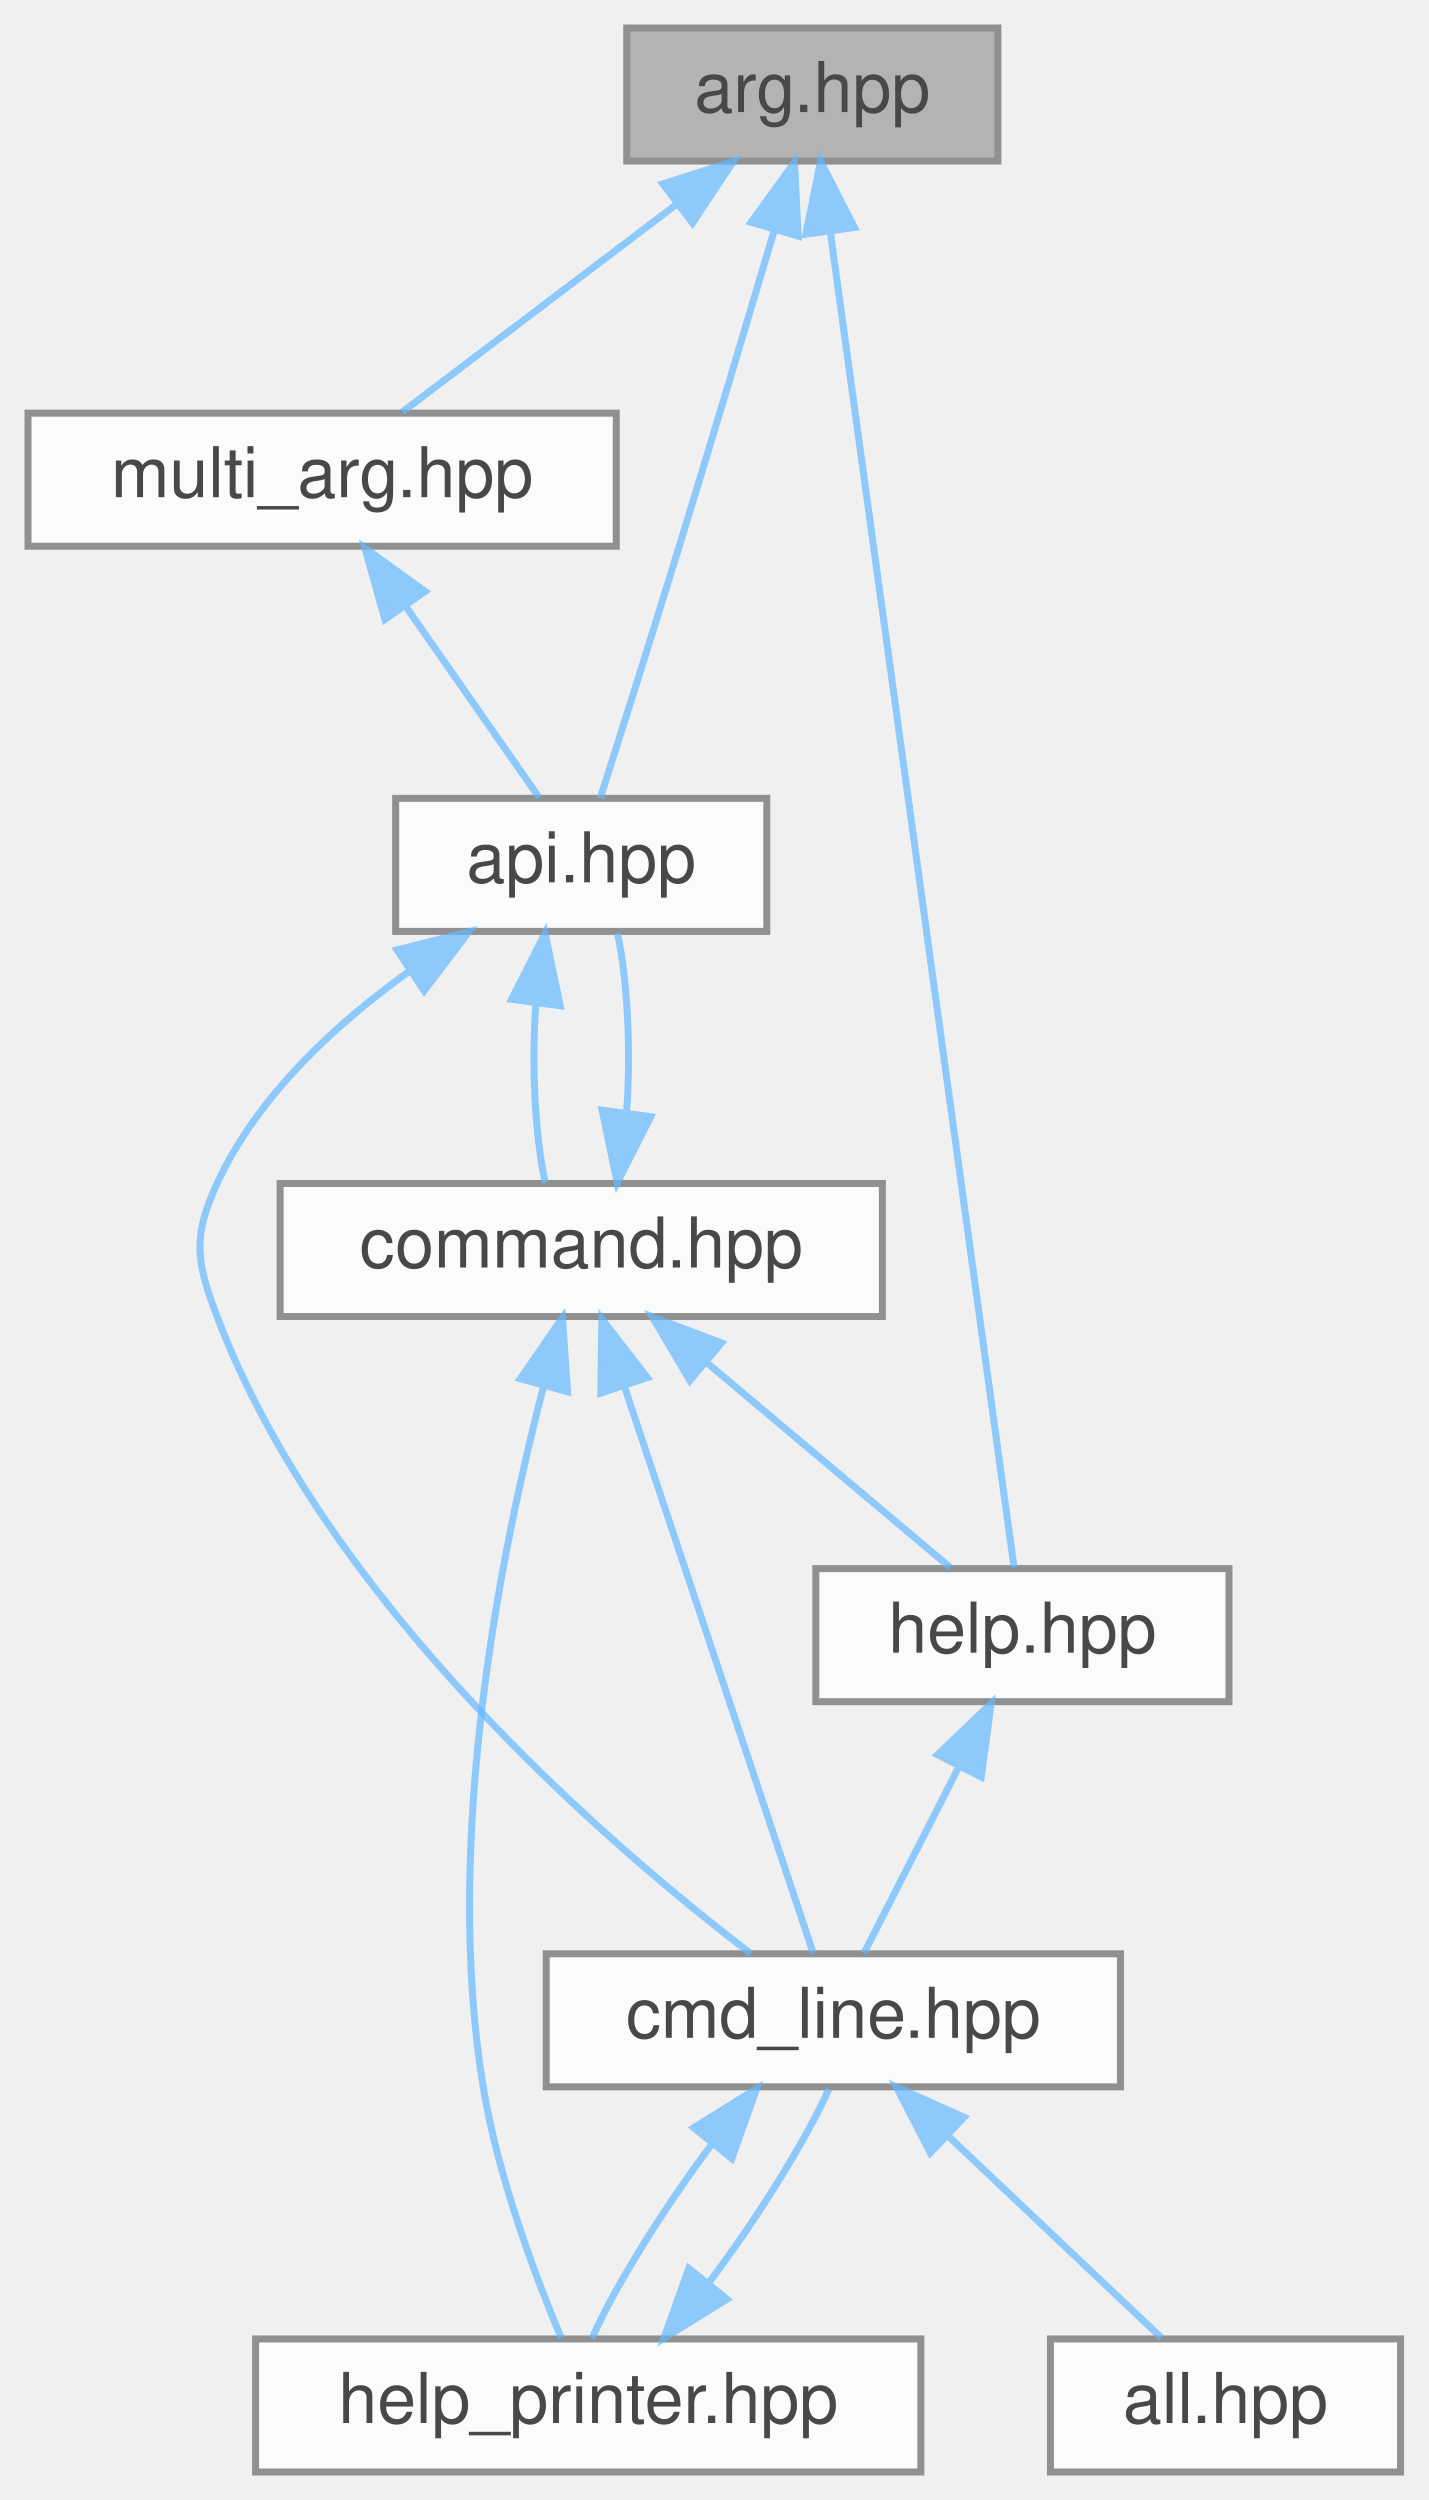
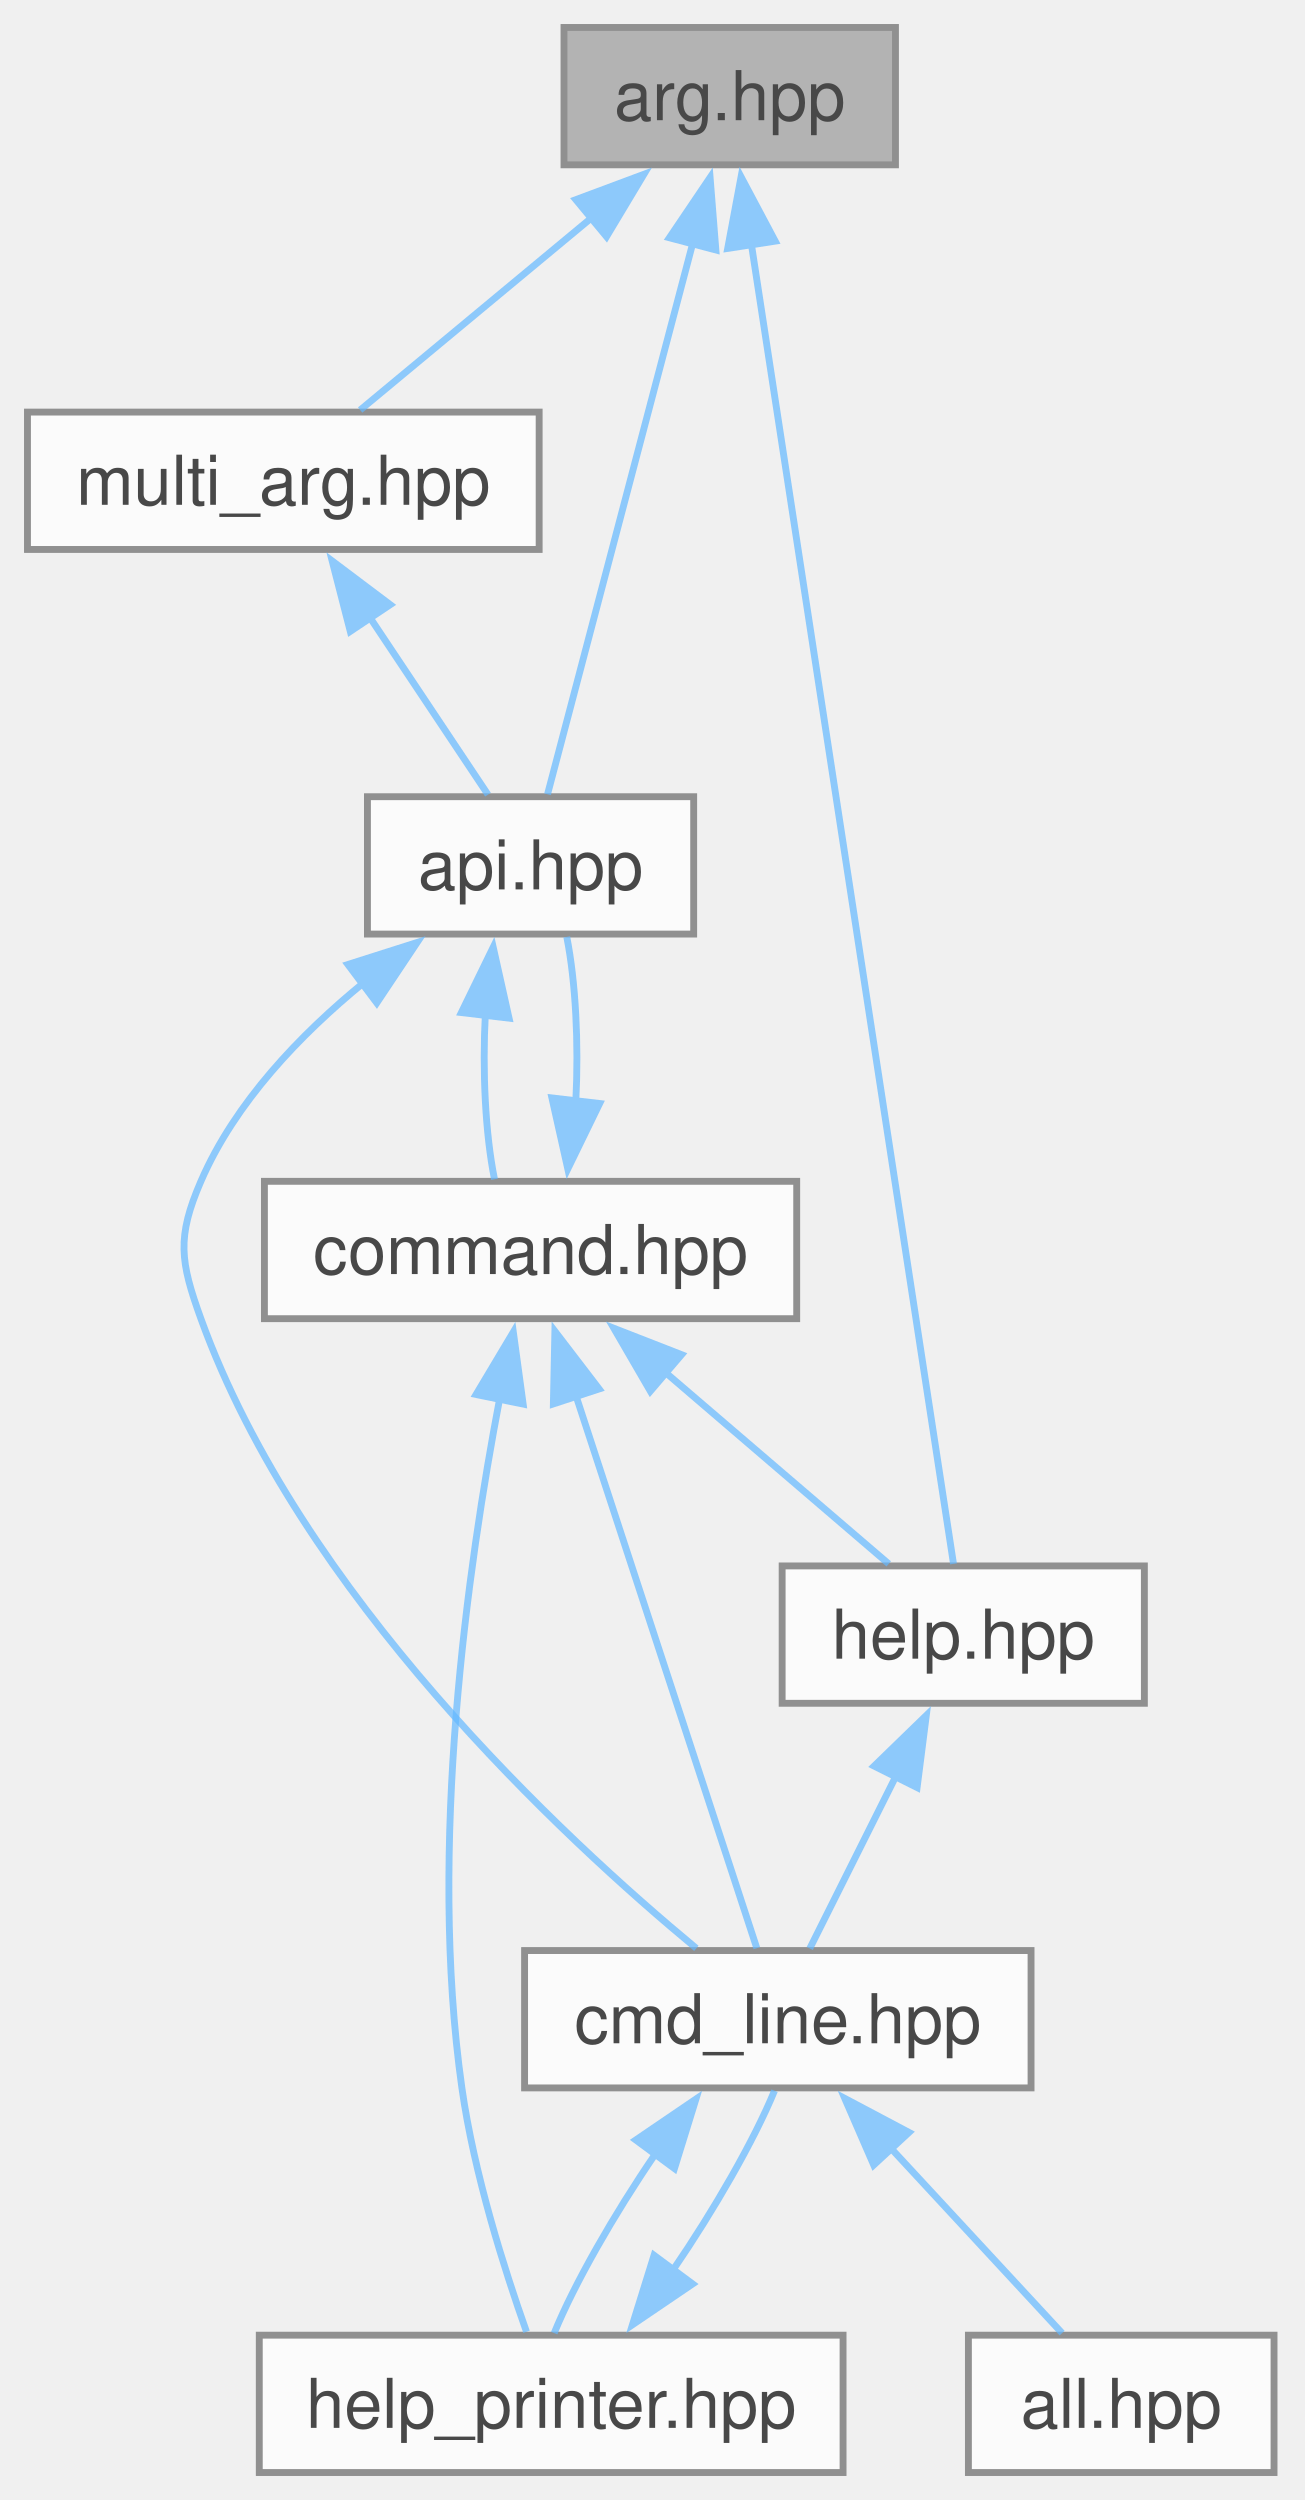
- <svg xmlns="http://www.w3.org/2000/svg" xmlns:xlink="http://www.w3.org/1999/xlink" width="204pt" height="357pt" viewBox="0.00 0.00 204.00 357.00">
+ <svg xmlns="http://www.w3.org/2000/svg" xmlns:xlink="http://www.w3.org/1999/xlink" width="190pt" height="364pt" viewBox="0.00 0.00 190.00 364.00">
  <svg id="main" version="1.1" xml:space="preserve">
    <style type="text/css">
.node, .edge {opacity: 0.7;}
.node.selected, .edge.selected {opacity: 1;}
.edge:hover path { stroke: red; }
.edge:hover polygon { stroke: red; fill: red; }
</style>
    <svg id="graph" class="graph">
-       <g id="graph0" class="graph" transform="scale(1 1) rotate(0) translate(4 353)">
+       <g id="graph0" class="graph" transform="scale(1 1) rotate(0) translate(4 360)">
        <g id="Node000001" class="node">
          <g id="a_Node000001">
            <a xlink:title=" ">
-               <polygon fill="#999999" stroke="#666666" points="138.5,-349 85.5,-349 85.5,-330 138.5,-330 138.5,-349" />
-               <text text-anchor="middle" x="112" y="-337" font-family="Helvetica,sans-Serif" font-size="10.00">arg.hpp</text>
+               <polygon fill="#999999" stroke="#666666" points="126.38,-356 78.12,-356 78.12,-336 126.38,-336 126.38,-356" />
+               <text xml:space="preserve" text-anchor="middle" x="102.25" y="-342.5" font-family="Helvetica,sans-Serif" font-size="10.00">arg.hpp</text>
            </a>
          </g>
        </g>
        <g id="Node000002" class="node">
          <g id="a_Node000002">
            <a xlink:href="api_8hpp.html" target="_top" xlink:title=" ">
-               <polygon fill="white" stroke="#666666" points="105.5,-239 52.5,-239 52.5,-220 105.5,-220 105.5,-239" />
-               <text text-anchor="middle" x="79" y="-227" font-family="Helvetica,sans-Serif" font-size="10.00">api.hpp</text>
+               <polygon fill="white" stroke="#666666" points="97,-244 49.5,-244 49.5,-224 97,-224 97,-244" />
+               <text xml:space="preserve" text-anchor="middle" x="73.25" y="-230.5" font-family="Helvetica,sans-Serif" font-size="10.00">api.hpp</text>
            </a>
          </g>
        </g>
        <g id="edge1_Node000001_Node000002" class="edge">
          <g id="a_edge1_Node000001_Node000002">
            <a xlink:title=" ">
-               <path fill="none" stroke="#63b8ff" d="M106.55,-320.05C102.79,-307.37 97.65,-290.15 93,-275 89.15,-262.46 84.57,-247.97 81.72,-239.02" />
-               <polygon fill="#63b8ff" stroke="#63b8ff" points="103.26,-321.26 109.46,-329.86 109.98,-319.28 103.26,-321.26" />
+               <path fill="none" stroke="#63b8ff" d="M96.88,-324.64C90.58,-300.72 80.38,-262.03 75.72,-244.35" />
+               <polygon fill="#63b8ff" stroke="#63b8ff" points="93.46,-325.38 99.39,-334.16 100.23,-323.6 93.46,-325.38" />
            </a>
          </g>
        </g>
        <g id="Node000007" class="node">
          <g id="a_Node000007">
            <a xlink:href="help_8hpp.html" target="_top" xlink:title=" ">
-               <polygon fill="white" stroke="#666666" points="171.5,-129 112.5,-129 112.5,-110 171.5,-110 171.5,-129" />
-               <text text-anchor="middle" x="142" y="-117" font-family="Helvetica,sans-Serif" font-size="10.00">help.hpp</text>
+               <polygon fill="white" stroke="#666666" points="162.62,-132 109.88,-132 109.88,-112 162.62,-112 162.62,-132" />
+               <text xml:space="preserve" text-anchor="middle" x="136.25" y="-118.5" font-family="Helvetica,sans-Serif" font-size="10.00">help.hpp</text>
            </a>
          </g>
        </g>
        <g id="edge12_Node000001_Node000007" class="edge">
          <g id="a_edge12_Node000001_Node000007">
            <a xlink:title=" ">
-               <path fill="none" stroke="#63b8ff" d="M114.57,-319.85C120.76,-274.82 136.35,-161.53 140.8,-129.22" />
-               <polygon fill="#63b8ff" stroke="#63b8ff" points="111.07,-319.57 113.18,-329.95 118.01,-320.52 111.07,-319.57" />
+               <path fill="none" stroke="#63b8ff" d="M105.4,-324.45C112.54,-277.79 129.76,-165.36 134.83,-132.3" />
+               <polygon fill="#63b8ff" stroke="#63b8ff" points="101.95,-323.83 103.9,-334.25 108.87,-324.89 101.95,-323.83" />
            </a>
          </g>
        </g>
        <g id="Node000008" class="node">
          <g id="a_Node000008">
            <a xlink:href="multi__arg_8hpp.html" target="_top" xlink:title=" ">
-               <polygon fill="white" stroke="#666666" points="84,-294 0,-294 0,-275 84,-275 84,-294" />
-               <text text-anchor="middle" x="42" y="-282" font-family="Helvetica,sans-Serif" font-size="10.00">multi_arg.hpp</text>
+               <polygon fill="white" stroke="#666666" points="74.5,-300 0,-300 0,-280 74.5,-280 74.5,-300" />
+               <text xml:space="preserve" text-anchor="middle" x="37.25" y="-286.5" font-family="Helvetica,sans-Serif" font-size="10.00">multi_arg.hpp</text>
            </a>
          </g>
        </g>
        <g id="edge13_Node000001_Node000008" class="edge">
          <g id="a_edge13_Node000001_Node000008">
            <a xlink:title=" ">
-               <path fill="none" stroke="#63b8ff" d="M92.69,-323.88C80.09,-314.34 64.07,-302.21 53.45,-294.17" />
-               <polygon fill="#63b8ff" stroke="#63b8ff" points="90.67,-326.74 100.75,-329.98 94.89,-321.16 90.67,-326.74" />
+               <path fill="none" stroke="#63b8ff" d="M82.27,-328.4C71.15,-319.17 57.72,-308.01 48.44,-300.3" />
+               <polygon fill="#63b8ff" stroke="#63b8ff" points="79.84,-330.93 89.76,-334.63 84.31,-325.54 79.84,-330.93" />
            </a>
          </g>
        </g>
        <g id="Node000003" class="node">
          <g id="a_Node000003">
            <a xlink:href="cmd__line_8hpp.html" target="_top" xlink:title=" ">
-               <polygon fill="white" stroke="#666666" points="156,-74 74,-74 74,-55 156,-55 156,-74" />
-               <text text-anchor="middle" x="115" y="-62" font-family="Helvetica,sans-Serif" font-size="10.00">cmd_line.hpp</text>
+               <polygon fill="white" stroke="#666666" points="146.12,-76 72.38,-76 72.38,-56 146.12,-56 146.12,-76" />
+               <text xml:space="preserve" text-anchor="middle" x="109.25" y="-62.5" font-family="Helvetica,sans-Serif" font-size="10.00">cmd_line.hpp</text>
            </a>
          </g>
        </g>
        <g id="edge2_Node000002_Node000003" class="edge">
          <g id="a_edge2_Node000002_Node000003">
            <a xlink:title=" ">
-               <path fill="none" stroke="#63b8ff" d="M54.42,-214.29C43.91,-206.76 32.75,-196.48 27,-184 23.47,-176.33 24.01,-172.9 27,-165 42.44,-124.24 83.05,-89.43 103.24,-74" />
-               <polygon fill="#63b8ff" stroke="#63b8ff" points="52.7,-217.35 62.97,-219.95 56.57,-211.51 52.7,-217.35" />
+               <path fill="none" stroke="#63b8ff" d="M48.97,-216.93C39.72,-209.37 30.22,-199.48 25.25,-188 21.72,-179.84 22.23,-176.36 25.25,-168 39.75,-127.89 77.89,-92.49 97.39,-76.32" />
+               <polygon fill="#63b8ff" stroke="#63b8ff" points="46.65,-219.57 56.74,-222.78 50.86,-213.97 46.65,-219.57" />
            </a>
          </g>
        </g>
        <g id="Node000006" class="node">
          <g id="a_Node000006">
            <a xlink:href="command_8hpp.html" target="_top" xlink:title=" ">
-               <polygon fill="white" stroke="#666666" points="122,-184 36,-184 36,-165 122,-165 122,-184" />
-               <text text-anchor="middle" x="79" y="-172" font-family="Helvetica,sans-Serif" font-size="10.00">command.hpp</text>
+               <polygon fill="white" stroke="#666666" points="112,-188 34.5,-188 34.5,-168 112,-168 112,-188" />
+               <text xml:space="preserve" text-anchor="middle" x="73.25" y="-174.5" font-family="Helvetica,sans-Serif" font-size="10.00">command.hpp</text>
            </a>
          </g>
        </g>
        <g id="edge6_Node000002_Node000006" class="edge">
          <g id="a_edge6_Node000002_Node000006">
            <a xlink:title=" ">
-               <path fill="none" stroke="#63b8ff" d="M72.51,-209.66C71.91,-200.93 72.36,-190.99 73.87,-184.09" />
-               <polygon fill="#63b8ff" stroke="#63b8ff" points="69.06,-210.29 73.83,-219.75 76,-209.38 69.06,-210.29" />
+               <path fill="none" stroke="#63b8ff" d="M66.67,-212.43C66.22,-204.11 66.66,-194.93 68,-188.3" />
+               <polygon fill="#63b8ff" stroke="#63b8ff" points="63.17,-212.57 67.81,-222.09 70.12,-211.75 63.17,-212.57" />
            </a>
          </g>
        </g>
        <g id="Node000004" class="node">
          <g id="a_Node000004">
            <a xlink:href="all_8hpp.html" target="_top" xlink:title=" ">
-               <polygon fill="white" stroke="#666666" points="196,-19 146,-19 146,0 196,0 196,-19" />
-               <text text-anchor="middle" x="171" y="-7" font-family="Helvetica,sans-Serif" font-size="10.00">all.hpp</text>
+               <polygon fill="white" stroke="#666666" points="181.5,-20 137,-20 137,0 181.5,0 181.5,-20" />
+               <text xml:space="preserve" text-anchor="middle" x="159.25" y="-6.5" font-family="Helvetica,sans-Serif" font-size="10.00">all.hpp</text>
            </a>
          </g>
        </g>
        <g id="edge3_Node000003_Node000004" class="edge">
          <g id="a_edge3_Node000003_Node000004">
            <a xlink:title=" ">
-               <path fill="none" stroke="#63b8ff" d="M131.33,-48.04C141.26,-38.64 153.59,-26.98 161.84,-19.17" />
-               <polygon fill="#63b8ff" stroke="#63b8ff" points="128.85,-45.57 124,-54.98 133.67,-50.65 128.85,-45.57" />
+               <path fill="none" stroke="#63b8ff" d="M125.65,-47.29C133.99,-38.28 143.79,-27.7 150.64,-20.3" />
+               <polygon fill="#63b8ff" stroke="#63b8ff" points="123.21,-44.77 118.99,-54.48 128.35,-49.52 123.21,-44.77" />
            </a>
          </g>
        </g>
        <g id="Node000005" class="node">
          <g id="a_Node000005">
            <a xlink:href="help__printer_8hpp.html" target="_top" xlink:title=" ">
-               <polygon fill="white" stroke="#666666" points="127.5,-19 32.5,-19 32.5,0 127.5,0 127.5,-19" />
-               <text text-anchor="middle" x="80" y="-7" font-family="Helvetica,sans-Serif" font-size="10.00">help_printer.hpp</text>
+               <polygon fill="white" stroke="#666666" points="118.75,-20 33.75,-20 33.75,0 118.75,0 118.75,-20" />
+               <text xml:space="preserve" text-anchor="middle" x="76.25" y="-6.5" font-family="Helvetica,sans-Serif" font-size="10.00">help_printer.hpp</text>
            </a>
          </g>
        </g>
        <g id="edge4_Node000003_Node000005" class="edge">
          <g id="a_edge4_Node000003_Node000005">
            <a xlink:title=" ">
-               <path fill="none" stroke="#63b8ff" d="M97.77,-46.96C90.81,-37.72 83.86,-26.6 80.54,-19.09" />
-               <polygon fill="#63b8ff" stroke="#63b8ff" points="95.05,-49.16 104.05,-54.75 100.5,-44.77 95.05,-49.16" />
+               <path fill="none" stroke="#63b8ff" d="M91.46,-46.44C85.42,-37.62 79.62,-27.47 76.69,-20.3" />
+               <polygon fill="#63b8ff" stroke="#63b8ff" points="88.57,-48.42 97.33,-54.38 94.2,-44.26 88.57,-48.42" />
            </a>
          </g>
        </g>
        <g id="edge5_Node000005_Node000003" class="edge">
          <g id="a_edge5_Node000005_Node000003">
            <a xlink:title=" ">
-               <path fill="none" stroke="#63b8ff" d="M97.3,-27.13C104.18,-36.28 111.05,-47.26 114.39,-54.75" />
-               <polygon fill="#63b8ff" stroke="#63b8ff" points="99.81,-24.67 90.8,-19.09 94.36,-29.07 99.81,-24.67" />
+               <path fill="none" stroke="#63b8ff" d="M93.95,-29.43C99.99,-38.23 105.81,-48.39 108.77,-55.59" />
+               <polygon fill="#63b8ff" stroke="#63b8ff" points="96.85,-27.46 88.08,-21.51 91.23,-31.63 96.85,-27.46" />
            </a>
          </g>
        </g>
        <g id="edge7_Node000006_Node000002" class="edge">
          <g id="a_edge7_Node000006_Node000002">
            <a xlink:title=" ">
-               <path fill="none" stroke="#63b8ff" d="M85.48,-194.13C86.1,-202.85 85.66,-212.8 84.17,-219.75" />
-               <polygon fill="#63b8ff" stroke="#63b8ff" points="88.93,-193.53 84.13,-184.09 81.99,-194.47 88.93,-193.53" />
+               <path fill="none" stroke="#63b8ff" d="M79.84,-199.73C80.27,-207.96 79.83,-217.01 78.52,-223.59" />
+               <polygon fill="#63b8ff" stroke="#63b8ff" points="83.31,-199.33 78.67,-189.8 76.36,-200.14 83.31,-199.33" />
            </a>
          </g>
        </g>
        <g id="edge8_Node000006_Node000003" class="edge">
          <g id="a_edge8_Node000006_Node000003">
            <a xlink:title=" ">
-               <path fill="none" stroke="#63b8ff" d="M85.13,-155.12C92.98,-131.56 106.28,-91.66 112.11,-74.16" />
-               <polygon fill="#63b8ff" stroke="#63b8ff" points="81.79,-154.07 81.95,-164.66 88.43,-156.28 81.79,-154.07" />
+               <path fill="none" stroke="#63b8ff" d="M79.8,-156.97C87.63,-133.07 100.38,-94.11 106.19,-76.35" />
+               <polygon fill="#63b8ff" stroke="#63b8ff" points="76.57,-155.59 76.79,-166.18 83.23,-157.77 76.57,-155.59" />
            </a>
          </g>
        </g>
        <g id="edge11_Node000006_Node000005" class="edge">
          <g id="a_edge11_Node000006_Node000005">
            <a xlink:title=" ">
-               <path fill="none" stroke="#63b8ff" d="M73.59,-154.9C67.52,-131.51 59.24,-90.14 65,-55 67.11,-42.13 72.44,-27.96 76.14,-19.15" />
-               <polygon fill="#63b8ff" stroke="#63b8ff" points="70.3,-156.12 76.32,-164.84 77.05,-154.27 70.3,-156.12" />
+               <path fill="none" stroke="#63b8ff" d="M68.74,-156.29C64.13,-132.14 58.29,-91.03 63.25,-56 65.03,-43.44 69.47,-29.48 72.66,-20.49" />
+               <polygon fill="#63b8ff" stroke="#63b8ff" points="65.31,-156.96 70.74,-166.06 72.17,-155.56 65.31,-156.96" />
            </a>
          </g>
        </g>
        <g id="edge9_Node000006_Node000007" class="edge">
          <g id="a_edge9_Node000006_Node000007">
            <a xlink:title=" ">
-               <path fill="none" stroke="#63b8ff" d="M97.04,-158.32C108.27,-148.87 122.32,-137.06 131.69,-129.17" />
-               <polygon fill="#63b8ff" stroke="#63b8ff" points="94.52,-155.87 89.12,-164.98 99.03,-161.23 94.52,-155.87" />
+               <path fill="none" stroke="#63b8ff" d="M92.94,-160.13C103.65,-150.94 116.5,-139.93 125.4,-132.3" />
+               <polygon fill="#63b8ff" stroke="#63b8ff" points="90.69,-157.44 85.37,-166.61 95.24,-162.76 90.69,-157.44" />
            </a>
          </g>
        </g>
        <g id="edge10_Node000007_Node000003" class="edge">
          <g id="a_edge10_Node000007_Node000003">
            <a xlink:title=" ">
-               <path fill="none" stroke="#63b8ff" d="M132.99,-100.82C128.41,-91.82 123.05,-81.29 119.38,-74.09" />
-               <polygon fill="#63b8ff" stroke="#63b8ff" points="129.88,-102.43 137.54,-109.75 136.12,-99.25 129.88,-102.43" />
+               <path fill="none" stroke="#63b8ff" d="M126.54,-101.58C122.23,-92.97 117.37,-83.24 113.9,-76.3" />
+               <polygon fill="#63b8ff" stroke="#63b8ff" points="123.27,-102.86 130.87,-110.24 129.53,-99.73 123.27,-102.86" />
            </a>
          </g>
        </g>
        <g id="edge14_Node000008_Node000002" class="edge">
          <g id="a_edge14_Node000008_Node000002">
            <a xlink:title=" ">
-               <path fill="none" stroke="#63b8ff" d="M53.95,-266.39C60.31,-257.27 67.87,-246.45 73,-239.09" />
-               <polygon fill="#63b8ff" stroke="#63b8ff" points="50.96,-264.55 48.11,-274.75 56.7,-268.55 50.96,-264.55" />
+               <path fill="none" stroke="#63b8ff" d="M49.82,-270.15C55.65,-261.4 62.32,-251.39 67.05,-244.3" />
+               <polygon fill="#63b8ff" stroke="#63b8ff" points="47,-268.07 44.36,-278.33 52.82,-271.96 47,-268.07" />
            </a>
          </g>
        </g>
      </g>
    </svg>
  </svg>
  <style type="text/css">

[data-mouse-over-selected='false'] { opacity: 0.7; }
[data-mouse-over-selected='true']  { opacity: 1.0; }

</style>
</svg>
